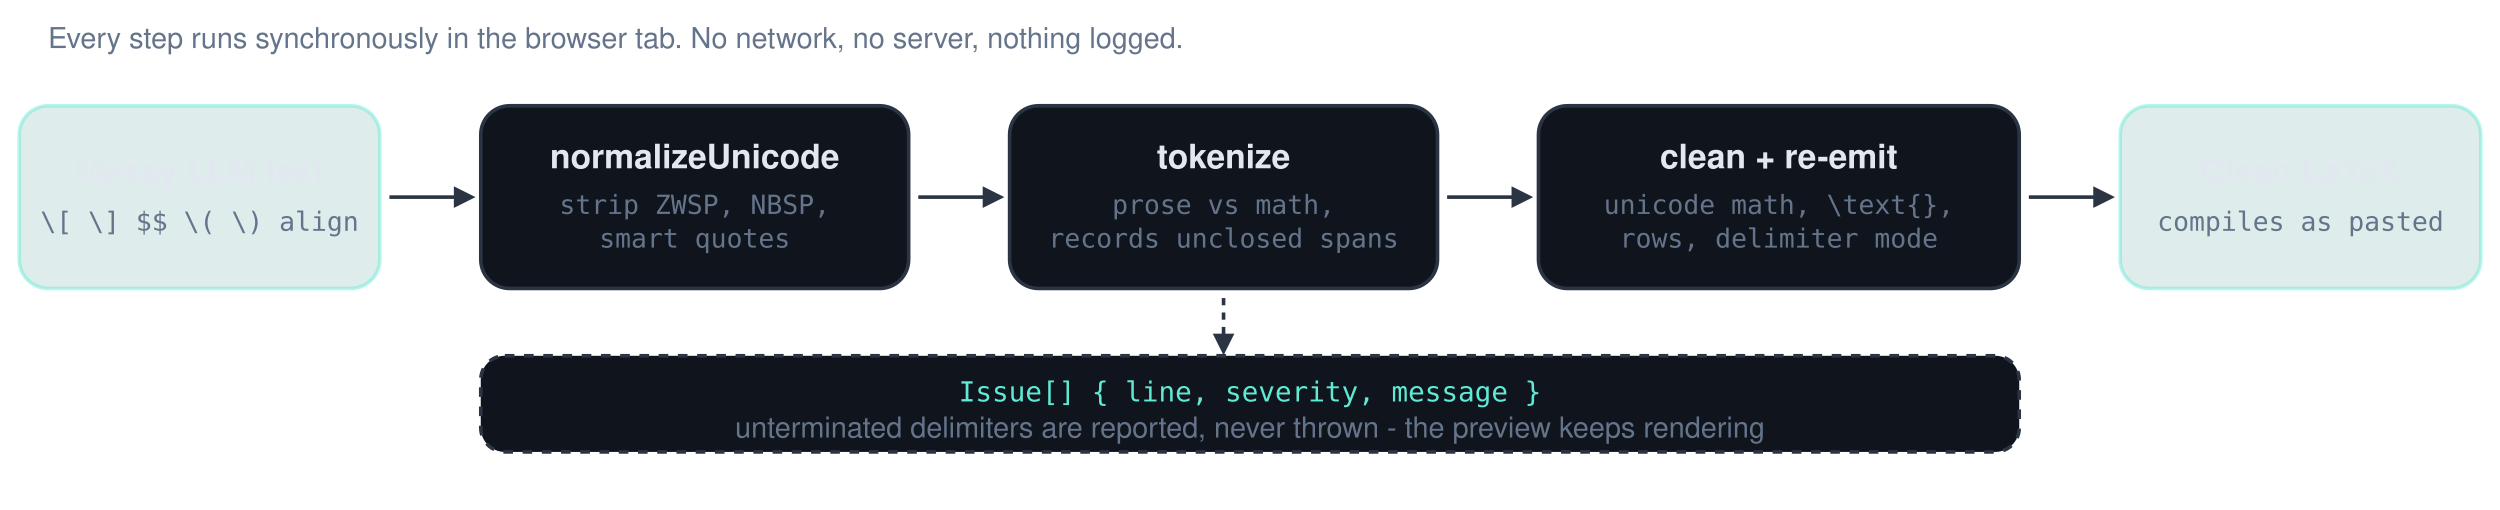
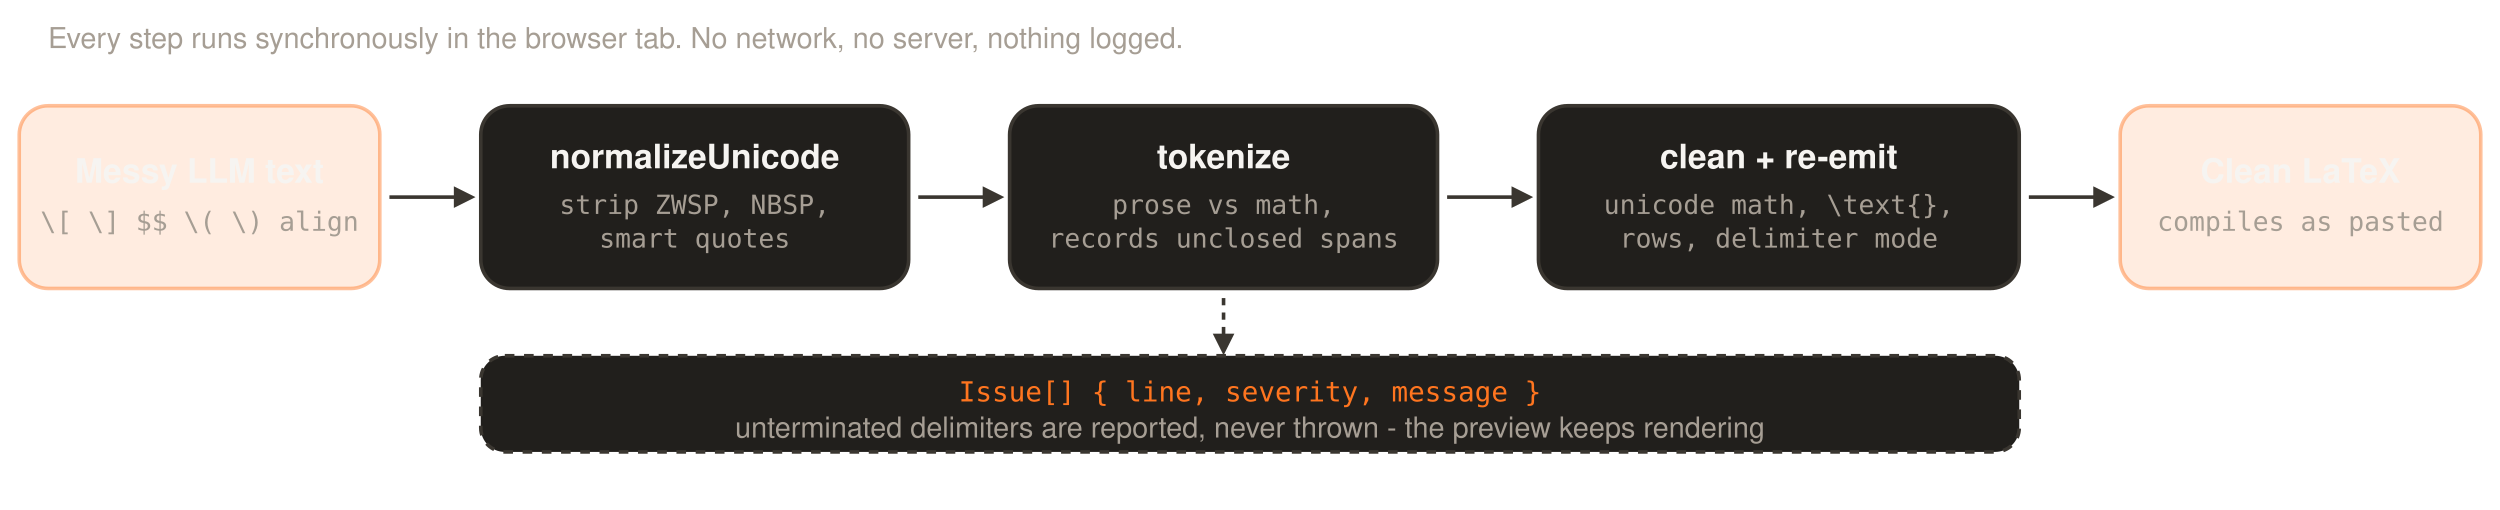
<svg xmlns="http://www.w3.org/2000/svg" width="1040" height="212" viewBox="0 0 1040 212" role="img" aria-label="CleanMath pipeline: messy LLM text is normalized, tokenized into prose and math, each math block is cleaned and re-emitted, producing compilation-ready LaTeX. Every step runs in the browser tab.">
  <style>
-     .box { fill: #10141c; stroke: #2b3442; stroke-width: 1.5; }
-     .io { fill: #0f766e; fill-opacity: 0.14; stroke: #5eead4; stroke-opacity: 0.45; stroke-width: 1.5; }
-     .t { font-family: ui-sans-serif,-apple-system,'Segoe UI',Helvetica,Arial,sans-serif; font-size: 14px; font-weight: 600; fill: #e2e8f0; }
-     .s { font-family: ui-monospace,SFMono-Regular,Menlo,monospace; font-size: 11px; fill: #64748b; }
-     .a { font-family: ui-monospace,SFMono-Regular,Menlo,monospace; font-size: 11.5px; fill: #5eead4; }
-     .arrow { stroke: #2b3442; stroke-width: 1.5; fill: none; }
-     .note { font-family: ui-sans-serif,-apple-system,'Segoe UI',Helvetica,Arial,sans-serif; font-size: 12px; fill: #64748b; }
+     .box { fill: #211f1c; stroke: #3a3630; stroke-width: 1.5; }
+     .io { fill: #ff751f; fill-opacity: 0.14; stroke: #ff751f; stroke-opacity: 0.45; stroke-width: 1.5; }
+     .t { font-family: ui-sans-serif,-apple-system,'Segoe UI',Helvetica,Arial,sans-serif; font-size: 14px; font-weight: 600; fill: #f6f4f1; }
+     .s { font-family: ui-monospace,SFMono-Regular,Menlo,monospace; font-size: 11px; fill: #a69e94; }
+     .a { font-family: ui-monospace,SFMono-Regular,Menlo,monospace; font-size: 11.5px; fill: #ff751f; }
+     .arrow { stroke: #3a3630; stroke-width: 1.5; fill: none; }
+     .note { font-family: ui-sans-serif,-apple-system,'Segoe UI',Helvetica,Arial,sans-serif; font-size: 12px; fill: #a69e94; }
  </style>
  <defs>
    <marker id="head" viewBox="0 0 10 10" refX="8" refY="5" markerWidth="6" markerHeight="6" orient="auto-start-reverse">
-       <path d="M0 0 L10 5 L0 10 z" fill="#2b3442" />
+       <path d="M0 0 L10 5 L0 10 z" fill="#3a3630" />
    </marker>
  </defs>
  <rect class="io" x="8" y="44" width="150" height="76" rx="12" />
  <text class="t" x="83" y="76" text-anchor="middle">Messy LLM text</text>
  <text class="s" x="83" y="96" text-anchor="middle">\[ \] $$ \( \) align</text>
  <path class="arrow" d="M162 82 H196" marker-end="url(#head)" />
  <rect class="box" x="200" y="44" width="178" height="76" rx="12" />
  <text class="t" x="289" y="70" text-anchor="middle">normalizeUnicode</text>
  <text class="s" x="289" y="89" text-anchor="middle">strip ZWSP, NBSP,</text>
  <text class="s" x="289" y="103" text-anchor="middle">smart quotes</text>
  <path class="arrow" d="M382 82 H416" marker-end="url(#head)" />
  <rect class="box" x="420" y="44" width="178" height="76" rx="12" />
  <text class="t" x="509" y="70" text-anchor="middle">tokenize</text>
  <text class="s" x="509" y="89" text-anchor="middle">prose vs math,</text>
  <text class="s" x="509" y="103" text-anchor="middle">records unclosed spans</text>
  <path class="arrow" d="M602 82 H636" marker-end="url(#head)" />
  <rect class="box" x="640" y="44" width="200" height="76" rx="12" />
  <text class="t" x="740" y="70" text-anchor="middle">clean + re-emit</text>
  <text class="s" x="740" y="89" text-anchor="middle">unicode math, \text{},</text>
  <text class="s" x="740" y="103" text-anchor="middle">rows, delimiter mode</text>
  <path class="arrow" d="M844 82 H878" marker-end="url(#head)" />
  <rect class="io" x="882" y="44" width="150" height="76" rx="12" />
  <text class="t" x="957" y="76" text-anchor="middle">Clean LaTeX</text>
  <text class="s" x="957" y="96" text-anchor="middle">compiles as pasted</text>
-   <rect x="200" y="148" width="640" height="40" rx="10" fill="#10141c" stroke="#2b3442" stroke-width="1.5" stroke-dasharray="4 4" />
+   <rect x="200" y="148" width="640" height="40" rx="10" fill="#211f1c" stroke="#3a3630" stroke-width="1.5" stroke-dasharray="4 4" />
  <text class="a" x="520" y="167" text-anchor="middle">Issue[] { line, severity, message }</text>
  <text class="note" x="520" y="182" text-anchor="middle">unterminated delimiters are reported, never thrown - the preview keeps rendering</text>
  <path class="arrow" d="M509 124 V146" marker-end="url(#head)" stroke-dasharray="3 3" />
  <text class="note" x="20" y="20">Every step runs synchronously in the browser tab. No network, no server, nothing logged.</text>
</svg>
